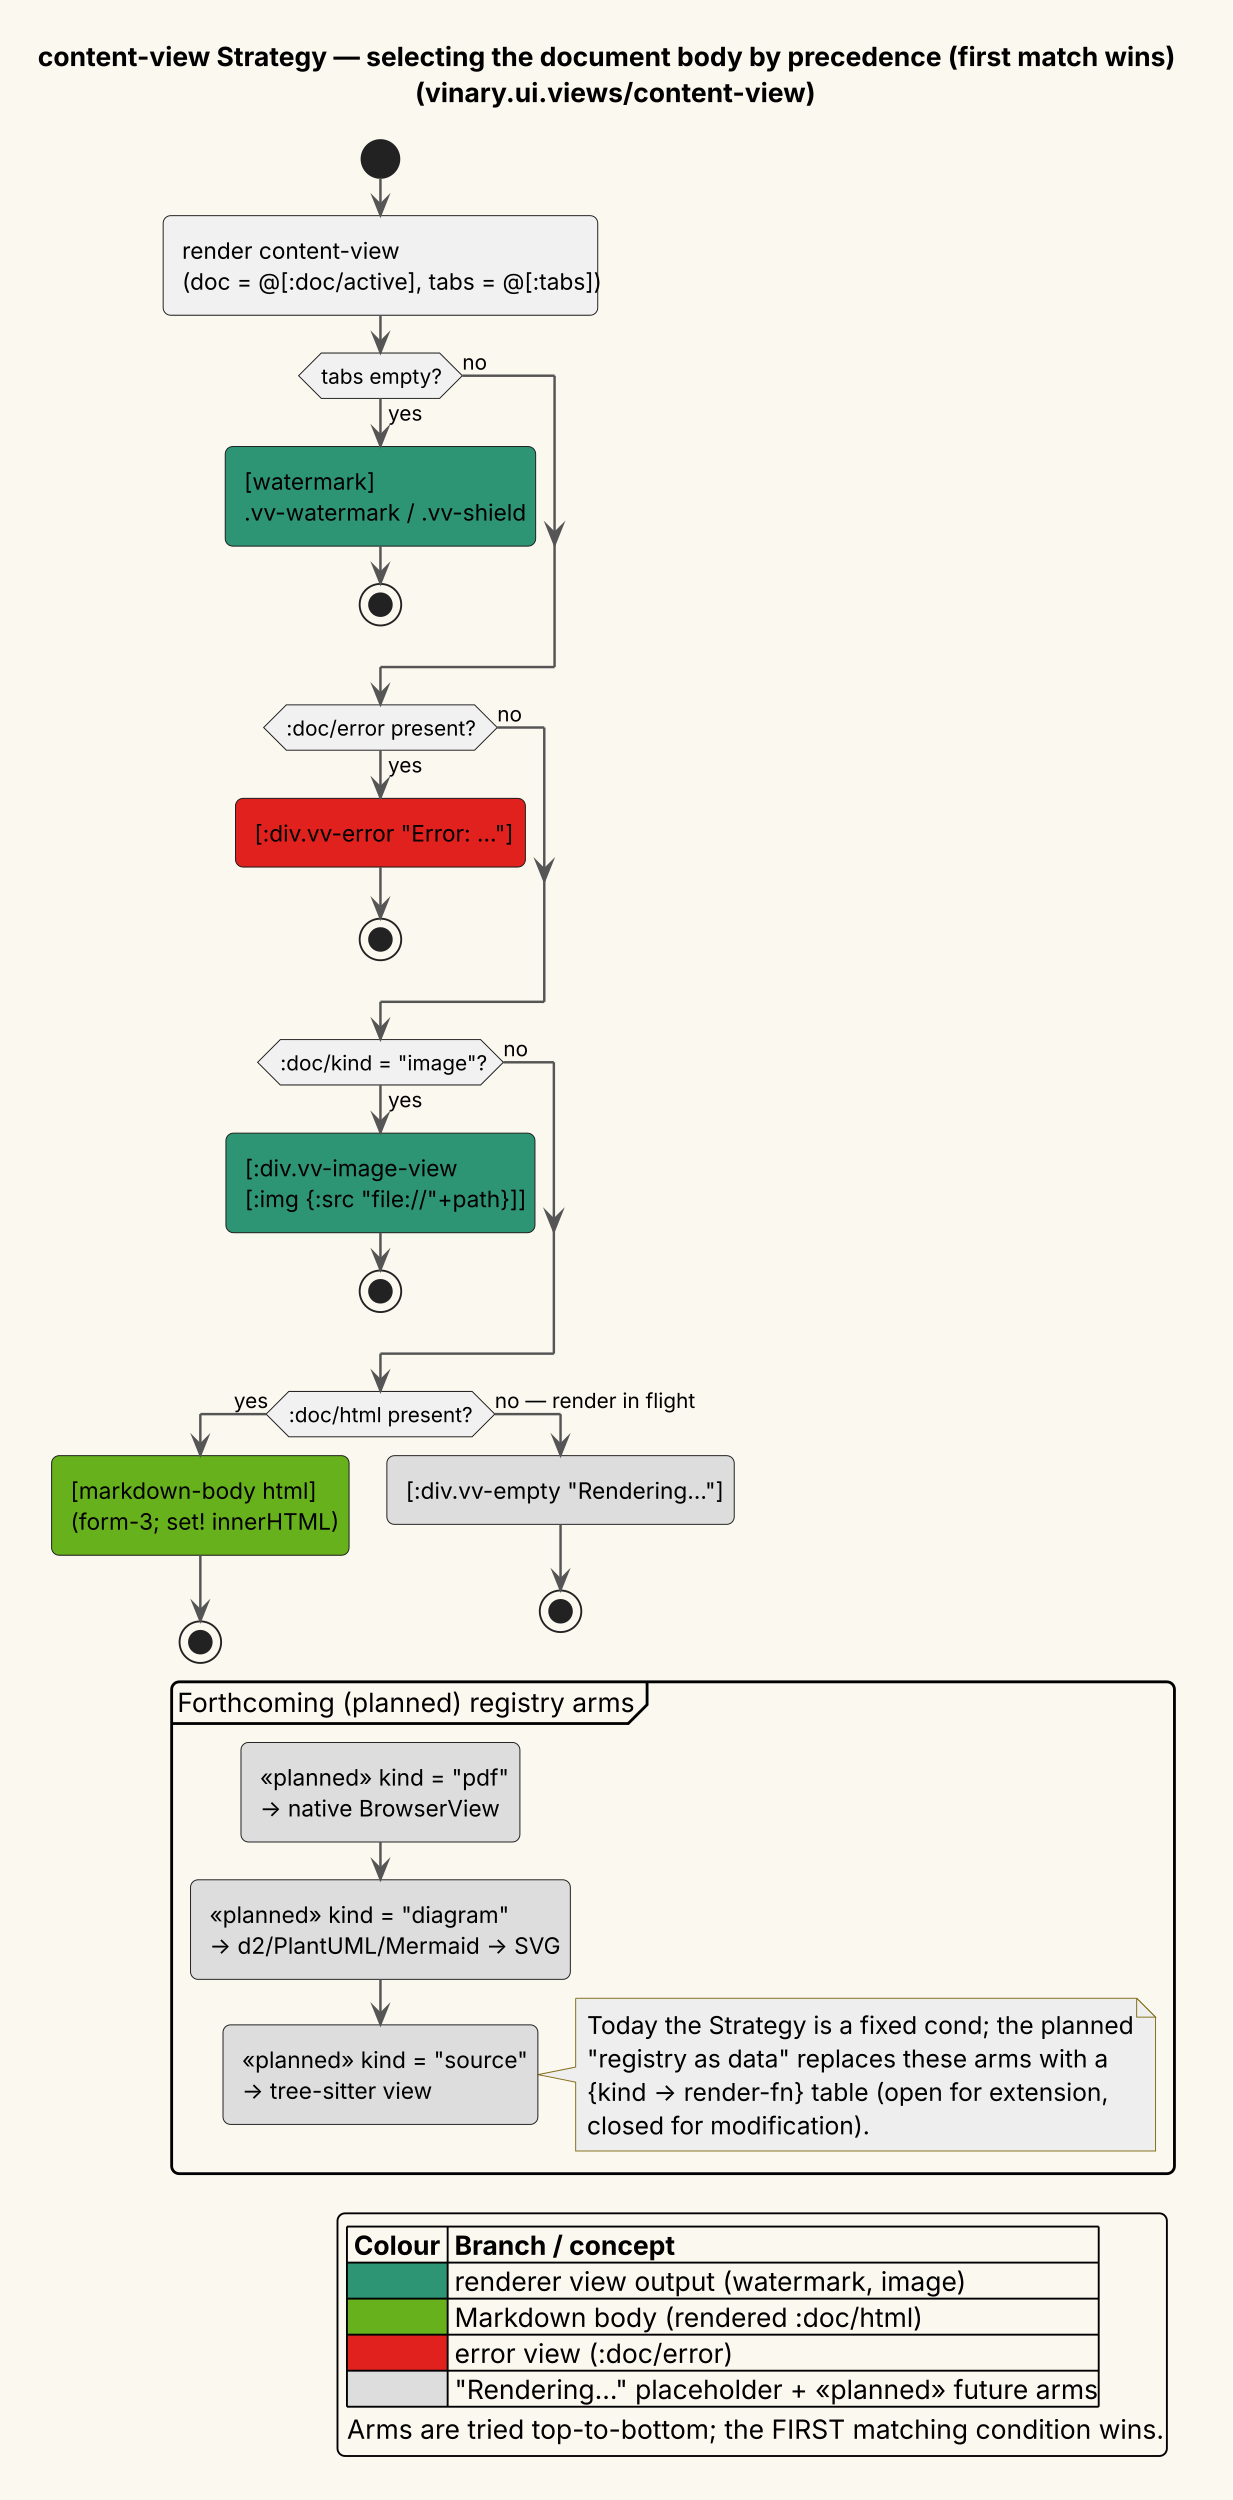
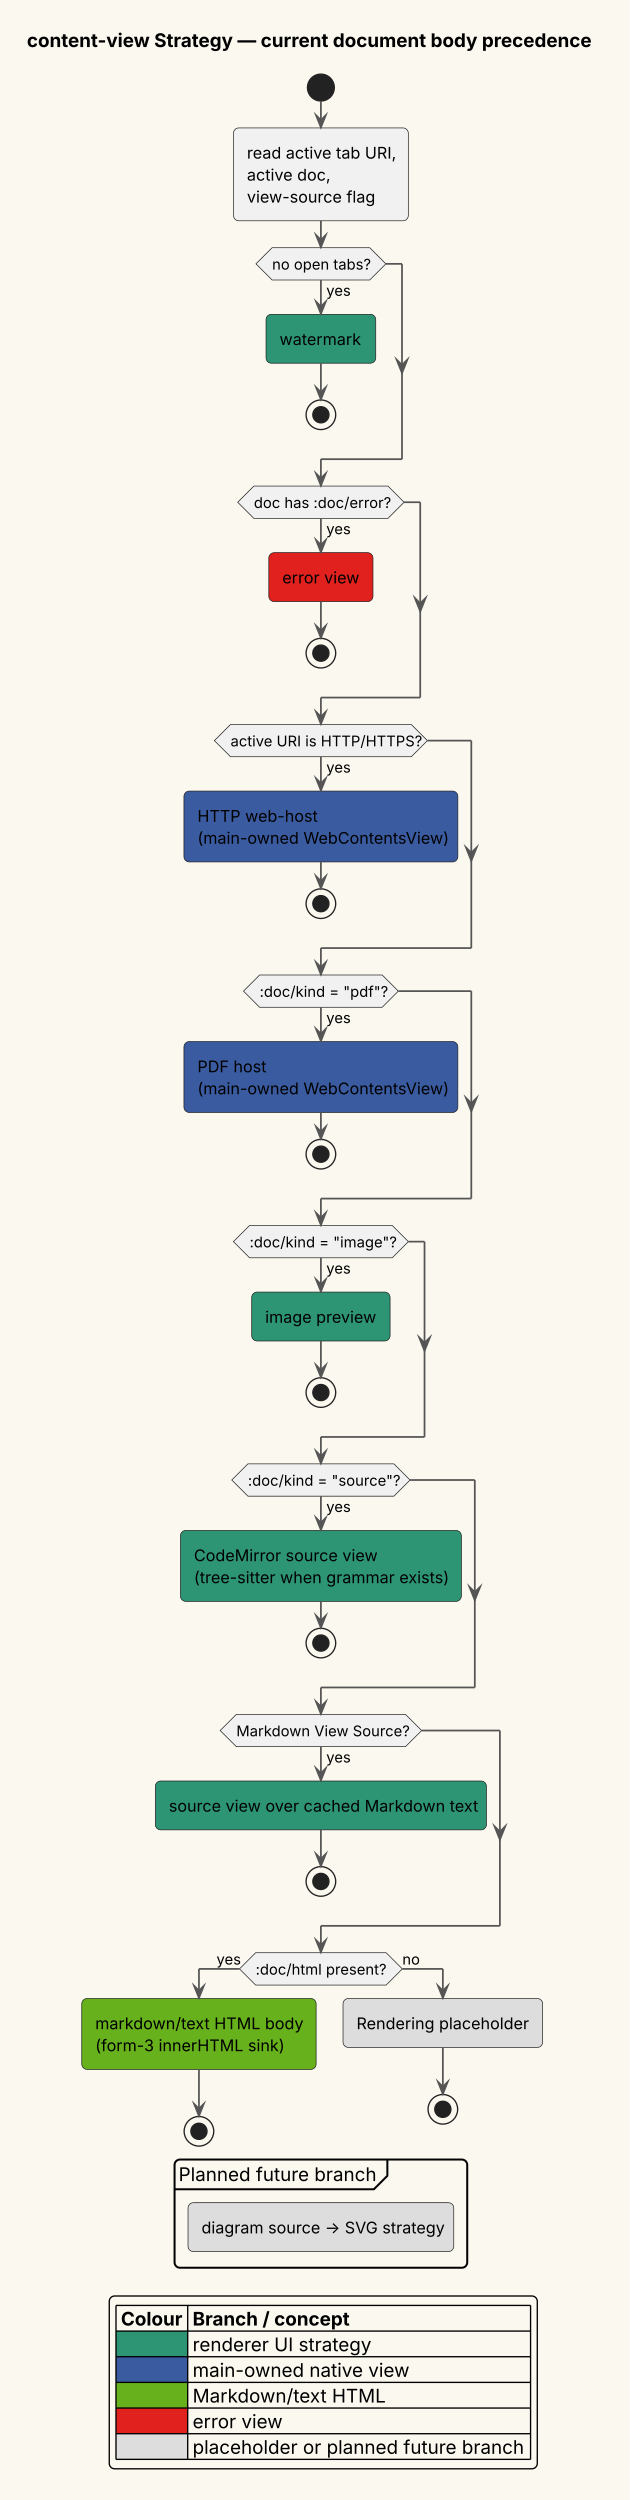
- <svg xmlns="http://www.w3.org/2000/svg" contentStyleType="text/css" data-diagram-type="ACTIVITY" height="1323px" preserveAspectRatio="none" style="width:652px;height:1323px;background:#FBF8EF;" version="1.1" viewBox="0 0 652 1323" width="652px" zoomAndPan="magnify">
+ <svg xmlns="http://www.w3.org/2000/svg" contentStyleType="text/css" data-diagram-type="ACTIVITY" height="1858px" preserveAspectRatio="none" style="width:468px;height:1858px;background:#FBF8EF;" version="1.1" viewBox="0 0 468 1858" width="468px" zoomAndPan="magnify">
  <defs />
  <g>
-     <rect fill="#FBF8EF" height="1323" style="stroke:none;stroke-width:1;" width="652" x="0" y="0" />
-     <g class="title" data-source-line="8">
-       <text fill="#000000" font-family="'Inter, Helvetica, sans-serif'" font-size="14" font-weight="700" lengthAdjust="spacing" textLength="610.832" x="20" y="34.966">content-view Strategy — selecting the document body by precedence (first match wins)</text>
-       <text fill="#000000" font-family="'Inter, Helvetica, sans-serif'" font-size="14" font-weight="700" lengthAdjust="spacing" textLength="211.609" x="219.611" y="54.034">(vinary.ui.views/content-view)</text>
+     <rect fill="#FBF8EF" height="1858" style="stroke:none;stroke-width:1;" width="468" x="0" y="0" />
+     <g class="title" data-source-line="4">
+       <text fill="#000000" font-family="'Inter, Helvetica, sans-serif'" font-size="14" font-weight="700" lengthAdjust="spacing" textLength="426.088" x="20" y="34.966">content-view Strategy — current document body precedence</text>
    </g>
-     <ellipse cx="201.331" cy="84.136" fill="#222222" rx="10" ry="10" style="stroke:#222222;stroke-width:1;" />
-     <rect fill="#F1F1F1" height="52.688" rx="4" ry="4" style="stroke:#181818;stroke-width:0.5;" width="229.977" x="86.343" y="114.136" />
-     <text fill="#000000" font-family="'Inter, Helvetica, sans-serif'" font-size="12" lengthAdjust="spacing" textLength="113.905" x="96.343" y="136.964">render content-view</text>
-     <text fill="#000000" font-family="'Inter, Helvetica, sans-serif'" font-size="12" lengthAdjust="spacing" textLength="209.977" x="96.343" y="153.308">(doc = @[:doc/active], tabs = @[:tabs])</text>
-     <rect fill="#2D9574" height="52.688" rx="4" ry="4" style="stroke:#181818;stroke-width:0.5;" width="164.289" x="119.187" y="236.315" />
-     <text fill="#000000" font-family="'Inter, Helvetica, sans-serif'" font-size="12" lengthAdjust="spacing" textLength="69.433" x="129.187" y="259.143">[watermark]</text>
-     <text fill="#000000" font-family="'Inter, Helvetica, sans-serif'" font-size="12" lengthAdjust="spacing" textLength="144.289" x="129.187" y="275.487">.vv-watermark / .vv-shield</text>
-     <ellipse cx="201.331" cy="320.003" fill="none" rx="11" ry="11" style="stroke:#222222;stroke-width:1;" />
-     <ellipse cx="201.331" cy="320.003" fill="#222222" rx="6" ry="6" style="stroke:#222222;stroke-width:1;" />
-     <polygon fill="#F1F1F1" points="170.009,186.824,232.654,186.824,244.654,198.824,232.654,210.824,170.009,210.824,158.009,198.824,170.009,186.824" style="stroke:#181818;stroke-width:0.5;stroke-linejoin:miter;stroke-miterlimit:10;" />
-     <text fill="#000000" font-family="'Inter, Helvetica, sans-serif'" font-size="11" lengthAdjust="spacing" textLength="17.083" x="205.331" y="222.583">yes</text>
-     <text fill="#000000" font-family="'Inter, Helvetica, sans-serif'" font-size="11" lengthAdjust="spacing" textLength="62.645" x="170.009" y="203.092">tabs empty?</text>
-     <text fill="#000000" font-family="'Inter, Helvetica, sans-serif'" font-size="11" lengthAdjust="spacing" textLength="13.453" x="244.654" y="195.601">no</text>
-     <rect fill="#E0211D" height="36.344" rx="4" ry="4" style="stroke:#181818;stroke-width:0.5;" width="153.393" x="124.635" y="422.494" />
-     <text fill="#000000" font-family="'Inter, Helvetica, sans-serif'" font-size="12" lengthAdjust="spacing" textLength="133.393" x="134.635" y="445.322">[:div.vv-error "Error: …"]</text>
-     <ellipse cx="201.331" cy="497.166" fill="none" rx="11" ry="11" style="stroke:#222222;stroke-width:1;" />
-     <ellipse cx="201.331" cy="497.166" fill="#222222" rx="6" ry="6" style="stroke:#222222;stroke-width:1;" />
-     <polygon fill="#F1F1F1" points="151.524,373.003,251.139,373.003,263.139,385.003,251.139,397.003,151.524,397.003,139.524,385.003,151.524,373.003" style="stroke:#181818;stroke-width:0.5;stroke-linejoin:miter;stroke-miterlimit:10;" />
-     <text fill="#000000" font-family="'Inter, Helvetica, sans-serif'" font-size="11" lengthAdjust="spacing" textLength="17.083" x="205.331" y="408.762">yes</text>
-     <text fill="#000000" font-family="'Inter, Helvetica, sans-serif'" font-size="11" lengthAdjust="spacing" textLength="99.615" x="151.524" y="389.271">:doc/error present?</text>
-     <text fill="#000000" font-family="'Inter, Helvetica, sans-serif'" font-size="11" lengthAdjust="spacing" textLength="13.453" x="263.139" y="381.78">no</text>
-     <rect fill="#2D9574" height="52.688" rx="4" ry="4" style="stroke:#181818;stroke-width:0.5;" width="163.545" x="119.559" y="599.657" />
-     <text fill="#000000" font-family="'Inter, Helvetica, sans-serif'" font-size="12" lengthAdjust="spacing" textLength="107.461" x="129.559" y="622.485">[:div.vv-image-view</text>
-     <text fill="#000000" font-family="'Inter, Helvetica, sans-serif'" font-size="12" lengthAdjust="spacing" textLength="143.545" x="129.559" y="638.829">[:img {:src "file://"+path}]]</text>
-     <ellipse cx="201.331" cy="683.345" fill="none" rx="11" ry="11" style="stroke:#222222;stroke-width:1;" />
-     <ellipse cx="201.331" cy="683.345" fill="#222222" rx="6" ry="6" style="stroke:#222222;stroke-width:1;" />
-     <polygon fill="#F1F1F1" points="148.312,550.166,254.351,550.166,266.351,562.166,254.351,574.166,148.312,574.166,136.312,562.166,148.312,550.166" style="stroke:#181818;stroke-width:0.5;stroke-linejoin:miter;stroke-miterlimit:10;" />
-     <text fill="#000000" font-family="'Inter, Helvetica, sans-serif'" font-size="11" lengthAdjust="spacing" textLength="17.083" x="205.331" y="585.925">yes</text>
-     <text fill="#000000" font-family="'Inter, Helvetica, sans-serif'" font-size="11" lengthAdjust="spacing" textLength="106.039" x="148.312" y="566.434">:doc/kind = "image"?</text>
-     <text fill="#000000" font-family="'Inter, Helvetica, sans-serif'" font-size="11" lengthAdjust="spacing" textLength="13.453" x="266.351" y="558.943">no</text>
-     <polygon fill="#F1F1F1" points="152.822,736.345,249.841,736.345,261.841,748.345,249.841,760.345,152.822,760.345,140.822,748.345,152.822,736.345" style="stroke:#181818;stroke-width:0.5;stroke-linejoin:miter;stroke-miterlimit:10;" />
-     <text fill="#000000" font-family="'Inter, Helvetica, sans-serif'" font-size="11" lengthAdjust="spacing" textLength="97.019" x="152.822" y="752.613">:doc/html present?</text>
-     <text fill="#000000" font-family="'Inter, Helvetica, sans-serif'" font-size="11" lengthAdjust="spacing" textLength="17.083" x="123.739" y="745.122">yes</text>
-     <text fill="#000000" font-family="'Inter, Helvetica, sans-serif'" font-size="11" lengthAdjust="spacing" textLength="107.579" x="261.841" y="745.122">no — render in flight</text>
-     <rect fill="#67B11D" height="52.688" rx="4" ry="4" style="stroke:#181818;stroke-width:0.5;" width="157.413" x="27.315" y="770.345" />
-     <text fill="#000000" font-family="'Inter, Helvetica, sans-serif'" font-size="12" lengthAdjust="spacing" textLength="129.889" x="37.315" y="793.173">[markdown-body html]</text>
-     <text fill="#000000" font-family="'Inter, Helvetica, sans-serif'" font-size="12" lengthAdjust="spacing" textLength="137.413" x="37.315" y="809.518">(form-3; set! innerHTML)</text>
-     <ellipse cx="106.022" cy="869.034" fill="none" rx="11" ry="11" style="stroke:#222222;stroke-width:1;" />
-     <ellipse cx="106.022" cy="869.034" fill="#222222" rx="6" ry="6" style="stroke:#222222;stroke-width:1;" />
-     <rect fill="#DDDDDD" height="36.344" rx="4" ry="4" style="stroke:#181818;stroke-width:0.5;" width="183.825" x="204.728" y="770.345" />
-     <text fill="#000000" font-family="'Inter, Helvetica, sans-serif'" font-size="12" lengthAdjust="spacing" textLength="163.825" x="214.728" y="793.173">[:div.vv-empty "Rendering…"]</text>
-     <ellipse cx="296.641" cy="852.689" fill="none" rx="11" ry="11" style="stroke:#222222;stroke-width:1;" />
-     <ellipse cx="296.641" cy="852.689" fill="#222222" rx="6" ry="6" style="stroke:#222222;stroke-width:1;" />
-     <rect fill="none" height="260.268" rx="4" ry="4" style="stroke:#000000;stroke-width:1.5;" width="530.676" x="90.84" y="890.034" />
-     <path d="M342.437,890.034 L342.437,902.102 L332.437,912.102 L90.84,912.102" fill="none" style="stroke:#000000;stroke-width:1.5;" />
-     <text fill="#000000" font-family="'Inter, Helvetica, sans-serif'" font-size="14" lengthAdjust="spacing" textLength="241.597" x="93.84" y="906">Forthcoming (planned) registry arms</text>
-     <rect fill="#DDDDDD" height="52.688" rx="4" ry="4" style="stroke:#181818;stroke-width:0.5;" width="147.609" x="127.527" y="922.102" />
-     <text fill="#000000" font-family="'Inter, Helvetica, sans-serif'" font-size="12" lengthAdjust="spacing" textLength="127.609" x="137.527" y="944.93">«planned» kind = "pdf"</text>
-     <text fill="#000000" font-family="'Inter, Helvetica, sans-serif'" font-size="12" lengthAdjust="spacing" textLength="124.151" x="137.527" y="961.274">→ native BrowserView</text>
-     <rect fill="#DDDDDD" height="52.688" rx="4" ry="4" style="stroke:#181818;stroke-width:0.5;" width="200.982" x="100.84" y="994.79" />
-     <text fill="#000000" font-family="'Inter, Helvetica, sans-serif'" font-size="12" lengthAdjust="spacing" textLength="156.217" x="110.84" y="1017.618">«planned» kind = "diagram"</text>
-     <text fill="#000000" font-family="'Inter, Helvetica, sans-serif'" font-size="12" lengthAdjust="spacing" textLength="180.982" x="110.84" y="1033.962">→ d2/PlantUML/Mermaid → SVG</text>
-     <path d="M304.646,1057.478 L304.646,1093.89 L284.646,1097.89 L304.646,1101.89 L304.646,1138.302 A0,0 0 0 0 304.646,1138.302 L611.516,1138.302 A0,0 0 0 0 611.516,1138.302 L611.516,1067.478 L601.516,1057.478 L304.646,1057.478 A0,0 0 0 0 304.646,1057.478" fill="#EEEEEE" style="stroke:#7F6B14;stroke-width:0.5;" />
-     <path d="M601.516,1057.478 L601.516,1067.478 L611.516,1067.478 L601.516,1057.478" fill="#EEEEEE" style="stroke:#7F6B14;stroke-width:0.5;" />
-     <text fill="#000000" font-family="'Inter, Helvetica, sans-serif'" font-size="13" lengthAdjust="spacing" textLength="285.87" x="310.646" y="1076.375">Today the Strategy is a fixed cond; the planned</text>
-     <text fill="#000000" font-family="'Inter, Helvetica, sans-serif'" font-size="13" lengthAdjust="spacing" textLength="271.427" x="310.646" y="1094.081">"registry as data" replaces these arms with a</text>
-     <text fill="#000000" font-family="'Inter, Helvetica, sans-serif'" font-size="13" lengthAdjust="spacing" textLength="272.232" x="310.646" y="1111.787">{kind → render-fn} table (open for extension,</text>
-     <text fill="#000000" font-family="'Inter, Helvetica, sans-serif'" font-size="13" lengthAdjust="spacing" textLength="147.537" x="310.646" y="1129.493">closed for modification).</text>
-     <rect fill="#DDDDDD" height="52.688" rx="4" ry="4" style="stroke:#181818;stroke-width:0.5;" width="166.629" x="118.017" y="1071.546" />
-     <text fill="#000000" font-family="'Inter, Helvetica, sans-serif'" font-size="12" lengthAdjust="spacing" textLength="146.629" x="128.017" y="1094.374">«planned» kind = "source"</text>
-     <text fill="#000000" font-family="'Inter, Helvetica, sans-serif'" font-size="12" lengthAdjust="spacing" textLength="97.607" x="128.017" y="1110.718">→ tree-sitter view</text>
-     <line style="stroke:#555555;stroke-width:1.3;" x1="201.331" x2="201.331" y1="94.136" y2="114.136" />
-     <polygon fill="#555555" points="197.331,104.136,201.331,114.136,205.331,104.136,201.331,108.136" style="stroke:#555555;stroke-width:1;stroke-linejoin:miter;stroke-miterlimit:10;" />
-     <line style="stroke:#555555;stroke-width:1.3;" x1="201.331" x2="201.331" y1="289.003" y2="309.003" />
-     <polygon fill="#555555" points="197.331,299.003,201.331,309.003,205.331,299.003,201.331,303.003" style="stroke:#555555;stroke-width:1;stroke-linejoin:miter;stroke-miterlimit:10;" />
-     <line style="stroke:#555555;stroke-width:1.3;" x1="201.331" x2="201.331" y1="210.824" y2="236.315" />
-     <polygon fill="#555555" points="197.331,226.315,201.331,236.315,205.331,226.315,201.331,230.315" style="stroke:#555555;stroke-width:1;stroke-linejoin:miter;stroke-miterlimit:10;" />
-     <line style="stroke:#555555;stroke-width:1.3;" x1="244.654" x2="293.476" y1="198.824" y2="198.824" />
-     <polygon fill="#555555" points="289.476,278.159,293.476,288.159,297.476,278.159,293.476,282.159" style="stroke:#555555;stroke-width:1.3;stroke-linejoin:miter;stroke-miterlimit:10;" />
-     <line style="stroke:#555555;stroke-width:1.3;" x1="293.476" x2="293.476" y1="198.824" y2="353.003" />
-     <line style="stroke:#555555;stroke-width:1.3;" x1="293.476" x2="201.331" y1="353.003" y2="353.003" />
-     <line style="stroke:#555555;stroke-width:1.3;" x1="201.331" x2="201.331" y1="353.003" y2="373.003" />
-     <polygon fill="#555555" points="197.331,363.003,201.331,373.003,205.331,363.003,201.331,367.003" style="stroke:#555555;stroke-width:1;stroke-linejoin:miter;stroke-miterlimit:10;" />
-     <line style="stroke:#555555;stroke-width:1.3;" x1="201.331" x2="201.331" y1="166.824" y2="186.824" />
-     <polygon fill="#555555" points="197.331,176.824,201.331,186.824,205.331,176.824,201.331,180.824" style="stroke:#555555;stroke-width:1;stroke-linejoin:miter;stroke-miterlimit:10;" />
-     <line style="stroke:#555555;stroke-width:1.3;" x1="201.331" x2="201.331" y1="458.838" y2="486.166" />
-     <polygon fill="#555555" points="197.331,476.166,201.331,486.166,205.331,476.166,201.331,480.166" style="stroke:#555555;stroke-width:1;stroke-linejoin:miter;stroke-miterlimit:10;" />
-     <line style="stroke:#555555;stroke-width:1.3;" x1="201.331" x2="201.331" y1="397.003" y2="422.494" />
-     <polygon fill="#555555" points="197.331,412.494,201.331,422.494,205.331,412.494,201.331,416.494" style="stroke:#555555;stroke-width:1;stroke-linejoin:miter;stroke-miterlimit:10;" />
-     <line style="stroke:#555555;stroke-width:1.3;" x1="263.139" x2="288.028" y1="385.003" y2="385.003" />
-     <polygon fill="#555555" points="284.028,456.166,288.028,466.166,292.028,456.166,288.028,460.166" style="stroke:#555555;stroke-width:1.3;stroke-linejoin:miter;stroke-miterlimit:10;" />
-     <line style="stroke:#555555;stroke-width:1.3;" x1="288.028" x2="288.028" y1="385.003" y2="530.166" />
-     <line style="stroke:#555555;stroke-width:1.3;" x1="288.028" x2="201.331" y1="530.166" y2="530.166" />
-     <line style="stroke:#555555;stroke-width:1.3;" x1="201.331" x2="201.331" y1="530.166" y2="550.166" />
-     <polygon fill="#555555" points="197.331,540.166,201.331,550.166,205.331,540.166,201.331,544.166" style="stroke:#555555;stroke-width:1;stroke-linejoin:miter;stroke-miterlimit:10;" />
-     <line style="stroke:#555555;stroke-width:1.3;" x1="201.331" x2="201.331" y1="652.345" y2="672.345" />
-     <polygon fill="#555555" points="197.331,662.345,201.331,672.345,205.331,662.345,201.331,666.345" style="stroke:#555555;stroke-width:1;stroke-linejoin:miter;stroke-miterlimit:10;" />
-     <line style="stroke:#555555;stroke-width:1.3;" x1="201.331" x2="201.331" y1="574.166" y2="599.657" />
-     <polygon fill="#555555" points="197.331,589.657,201.331,599.657,205.331,589.657,201.331,593.657" style="stroke:#555555;stroke-width:1;stroke-linejoin:miter;stroke-miterlimit:10;" />
-     <line style="stroke:#555555;stroke-width:1.3;" x1="266.351" x2="293.104" y1="562.166" y2="562.166" />
-     <polygon fill="#555555" points="289.104,641.501,293.104,651.501,297.104,641.501,293.104,645.501" style="stroke:#555555;stroke-width:1.3;stroke-linejoin:miter;stroke-miterlimit:10;" />
-     <line style="stroke:#555555;stroke-width:1.3;" x1="293.104" x2="293.104" y1="562.166" y2="716.345" />
-     <line style="stroke:#555555;stroke-width:1.3;" x1="293.104" x2="201.331" y1="716.345" y2="716.345" />
-     <line style="stroke:#555555;stroke-width:1.3;" x1="201.331" x2="201.331" y1="716.345" y2="736.345" />
-     <polygon fill="#555555" points="197.331,726.345,201.331,736.345,205.331,726.345,201.331,730.345" style="stroke:#555555;stroke-width:1;stroke-linejoin:miter;stroke-miterlimit:10;" />
-     <line style="stroke:#555555;stroke-width:1.3;" x1="106.022" x2="106.022" y1="823.034" y2="858.034" />
-     <polygon fill="#555555" points="102.022,848.034,106.022,858.034,110.022,848.034,106.022,852.034" style="stroke:#555555;stroke-width:1;stroke-linejoin:miter;stroke-miterlimit:10;" />
-     <line style="stroke:#555555;stroke-width:1.3;" x1="296.641" x2="296.641" y1="806.689" y2="841.689" />
-     <polygon fill="#555555" points="292.641,831.689,296.641,841.689,300.641,831.689,296.641,835.689" style="stroke:#555555;stroke-width:1;stroke-linejoin:miter;stroke-miterlimit:10;" />
-     <line style="stroke:#555555;stroke-width:1.3;" x1="140.822" x2="106.022" y1="748.345" y2="748.345" />
-     <line style="stroke:#555555;stroke-width:1.3;" x1="106.022" x2="106.022" y1="748.345" y2="770.345" />
-     <polygon fill="#555555" points="102.022,760.345,106.022,770.345,110.022,760.345,106.022,764.345" style="stroke:#555555;stroke-width:1;stroke-linejoin:miter;stroke-miterlimit:10;" />
-     <line style="stroke:#555555;stroke-width:1.3;" x1="261.841" x2="296.641" y1="748.345" y2="748.345" />
-     <line style="stroke:#555555;stroke-width:1.3;" x1="296.641" x2="296.641" y1="748.345" y2="770.345" />
-     <polygon fill="#555555" points="292.641,760.345,296.641,770.345,300.641,760.345,296.641,764.345" style="stroke:#555555;stroke-width:1;stroke-linejoin:miter;stroke-miterlimit:10;" />
-     <line style="stroke:#555555;stroke-width:1.3;" x1="201.331" x2="201.331" y1="974.79" y2="994.79" />
-     <polygon fill="#555555" points="197.331,984.79,201.331,994.79,205.331,984.79,201.331,988.79" style="stroke:#555555;stroke-width:1;stroke-linejoin:miter;stroke-miterlimit:10;" />
-     <line style="stroke:#555555;stroke-width:1.3;" x1="201.331" x2="201.331" y1="1047.478" y2="1071.546" />
-     <polygon fill="#555555" points="197.331,1061.546,201.331,1071.546,205.331,1061.546,201.331,1065.546" style="stroke:#555555;stroke-width:1;stroke-linejoin:miter;stroke-miterlimit:10;" />
-     <g class="legend" data-source-line="53">
-       <rect fill="none" height="128.407" rx="4" ry="4" style="stroke:#000000;stroke-width:1;" width="438.916" x="178.6" y="1171.302" />
-       <text fill="#000000" font-family="'Inter, Helvetica, sans-serif'" font-size="14" font-weight="700" lengthAdjust="spacing" textLength="46.018" x="187.24" y="1193.268">Colour</text>
-       <text fill="#000000" font-family="'Inter, Helvetica, sans-serif'" font-size="14" font-weight="700" lengthAdjust="spacing" textLength="118.047" x="240.538" y="1193.268">Branch / concept</text>
-       <rect fill="#2D9574" height="19.068" style="stroke:none;stroke-width:1;" width="53.298" x="183.6" y="1197.37" />
-       <text fill="#000000" font-family="'Inter, Helvetica, sans-serif'" font-size="14" lengthAdjust="spacing" textLength="3.64" x="183.6" y="1212.336"> </text>
-       <text fill="#000000" font-family="'Inter, Helvetica, sans-serif'" font-size="14" lengthAdjust="spacing" textLength="271.977" x="240.538" y="1212.336">renderer view output (watermark, image)</text>
-       <rect fill="#67B11D" height="19.068" style="stroke:none;stroke-width:1;" width="53.298" x="183.6" y="1216.438" />
-       <text fill="#000000" font-family="'Inter, Helvetica, sans-serif'" font-size="14" lengthAdjust="spacing" textLength="3.64" x="183.6" y="1231.404"> </text>
-       <text fill="#000000" font-family="'Inter, Helvetica, sans-serif'" font-size="14" lengthAdjust="spacing" textLength="246.987" x="240.538" y="1231.404">Markdown body (rendered :doc/html)</text>
-       <rect fill="#E0211D" height="19.068" style="stroke:none;stroke-width:1;" width="53.298" x="183.6" y="1235.506" />
-       <text fill="#000000" font-family="'Inter, Helvetica, sans-serif'" font-size="14" lengthAdjust="spacing" textLength="3.64" x="183.6" y="1250.472"> </text>
-       <text fill="#000000" font-family="'Inter, Helvetica, sans-serif'" font-size="14" lengthAdjust="spacing" textLength="145.487" x="240.538" y="1250.472">error view (:doc/error)</text>
-       <rect fill="#DDDDDD" height="19.068" style="stroke:none;stroke-width:1;" width="53.298" x="183.6" y="1254.574" />
-       <text fill="#000000" font-family="'Inter, Helvetica, sans-serif'" font-size="14" lengthAdjust="spacing" textLength="3.64" x="183.6" y="1269.54"> </text>
-       <text fill="#000000" font-family="'Inter, Helvetica, sans-serif'" font-size="14" lengthAdjust="spacing" textLength="337.259" x="240.538" y="1269.54">"Rendering…" placeholder + «planned» future arms</text>
-       <line style="stroke:#000000;stroke-width:1;" x1="183.6" x2="581.436" y1="1178.302" y2="1178.302" />
-       <line style="stroke:#000000;stroke-width:1;" x1="183.6" x2="581.436" y1="1197.37" y2="1197.37" />
-       <line style="stroke:#000000;stroke-width:1;" x1="183.6" x2="581.436" y1="1216.438" y2="1216.438" />
-       <line style="stroke:#000000;stroke-width:1;" x1="183.6" x2="581.436" y1="1235.506" y2="1235.506" />
-       <line style="stroke:#000000;stroke-width:1;" x1="183.6" x2="581.436" y1="1254.574" y2="1254.574" />
-       <line style="stroke:#000000;stroke-width:1;" x1="183.6" x2="581.436" y1="1273.642" y2="1273.642" />
-       <line style="stroke:#000000;stroke-width:1;" x1="183.6" x2="183.6" y1="1178.302" y2="1273.642" />
-       <line style="stroke:#000000;stroke-width:1;" x1="236.898" x2="236.898" y1="1178.302" y2="1273.642" />
-       <line style="stroke:#000000;stroke-width:1;" x1="581.436" x2="581.436" y1="1178.302" y2="1273.642" />
-       <text fill="#000000" font-family="'Inter, Helvetica, sans-serif'" font-size="14" lengthAdjust="spacing" textLength="428.916" x="183.6" y="1290.608">Arms are tried top-to-bottom; the FIRST matching condition wins.</text>
+     <ellipse cx="238.491" cy="65.068" fill="#222222" rx="10" ry="10" style="stroke:#222222;stroke-width:1;" />
+     <rect fill="#F1F1F1" height="69.032" rx="4" ry="4" style="stroke:#181818;stroke-width:0.5;" width="129.945" x="173.519" y="95.068" />
+     <text fill="#000000" font-family="'Inter, Helvetica, sans-serif'" font-size="12" lengthAdjust="spacing" textLength="109.945" x="183.519" y="117.896">read active tab URI,</text>
+     <text fill="#000000" font-family="'Inter, Helvetica, sans-serif'" font-size="12" lengthAdjust="spacing" textLength="59.52" x="183.519" y="134.24">active doc,</text>
+     <text fill="#000000" font-family="'Inter, Helvetica, sans-serif'" font-size="12" lengthAdjust="spacing" textLength="91.621" x="183.519" y="150.584">view-source flag</text>
+     <rect fill="#2D9574" height="36.344" rx="4" ry="4" style="stroke:#181818;stroke-width:0.5;" width="81.536" x="197.723" y="233.591" />
+     <text fill="#000000" font-family="'Inter, Helvetica, sans-serif'" font-size="12" lengthAdjust="spacing" textLength="61.536" x="207.723" y="256.419">watermark</text>
+     <ellipse cx="238.491" cy="308.263" fill="none" rx="11" ry="11" style="stroke:#222222;stroke-width:1;" />
+     <ellipse cx="238.491" cy="308.263" fill="#222222" rx="6" ry="6" style="stroke:#222222;stroke-width:1;" />
+     <polygon fill="#F1F1F1" points="202.219,184.1,274.764,184.1,286.764,196.1,274.764,208.1,202.219,208.1,190.219,196.1,202.219,184.1" style="stroke:#181818;stroke-width:0.5;stroke-linejoin:miter;stroke-miterlimit:10;" />
+     <text fill="#000000" font-family="'Inter, Helvetica, sans-serif'" font-size="11" lengthAdjust="spacing" textLength="17.083" x="242.491" y="219.859">yes</text>
+     <text fill="#000000" font-family="'Inter, Helvetica, sans-serif'" font-size="11" lengthAdjust="spacing" textLength="72.544" x="202.219" y="200.368">no open tabs?</text>
+     <rect fill="#E0211D" height="36.344" rx="4" ry="4" style="stroke:#181818;stroke-width:0.5;" width="77.408" x="199.787" y="410.754" />
+     <text fill="#000000" font-family="'Inter, Helvetica, sans-serif'" font-size="12" lengthAdjust="spacing" textLength="57.408" x="209.787" y="433.582">error view</text>
+     <ellipse cx="238.491" cy="485.426" fill="none" rx="11" ry="11" style="stroke:#222222;stroke-width:1;" />
+     <ellipse cx="238.491" cy="485.426" fill="#222222" rx="6" ry="6" style="stroke:#222222;stroke-width:1;" />
+     <polygon fill="#F1F1F1" points="188.662,361.263,288.321,361.263,300.321,373.263,288.321,385.263,188.662,385.263,176.662,373.263,188.662,361.263" style="stroke:#181818;stroke-width:0.5;stroke-linejoin:miter;stroke-miterlimit:10;" />
+     <text fill="#000000" font-family="'Inter, Helvetica, sans-serif'" font-size="11" lengthAdjust="spacing" textLength="17.083" x="242.491" y="397.022">yes</text>
+     <text fill="#000000" font-family="'Inter, Helvetica, sans-serif'" font-size="11" lengthAdjust="spacing" textLength="99.659" x="188.662" y="377.531">doc has :doc/error?</text>
+     <rect fill="#3A5BA0" height="52.688" rx="4" ry="4" style="stroke:#181818;stroke-width:0.5;" width="203.565" x="136.709" y="587.917" />
+     <text fill="#000000" font-family="'Inter, Helvetica, sans-serif'" font-size="12" lengthAdjust="spacing" textLength="84.817" x="146.709" y="610.745">HTTP web-host</text>
+     <text fill="#000000" font-family="'Inter, Helvetica, sans-serif'" font-size="12" lengthAdjust="spacing" textLength="183.565" x="146.709" y="627.089">(main-owned WebContentsView)</text>
+     <ellipse cx="238.491" cy="671.605" fill="none" rx="11" ry="11" style="stroke:#222222;stroke-width:1;" />
+     <ellipse cx="238.491" cy="671.605" fill="#222222" rx="6" ry="6" style="stroke:#222222;stroke-width:1;" />
+     <polygon fill="#F1F1F1" points="171.326,538.426,305.657,538.426,317.657,550.426,305.657,562.426,171.326,562.426,159.326,550.426,171.326,538.426" style="stroke:#181818;stroke-width:0.5;stroke-linejoin:miter;stroke-miterlimit:10;" />
+     <text fill="#000000" font-family="'Inter, Helvetica, sans-serif'" font-size="11" lengthAdjust="spacing" textLength="17.083" x="242.491" y="574.185">yes</text>
+     <text fill="#000000" font-family="'Inter, Helvetica, sans-serif'" font-size="11" lengthAdjust="spacing" textLength="134.331" x="171.326" y="554.694">active URI is HTTP/HTTPS?</text>
+     <rect fill="#3A5BA0" height="52.688" rx="4" ry="4" style="stroke:#181818;stroke-width:0.5;" width="203.565" x="136.709" y="774.096" />
+     <text fill="#000000" font-family="'Inter, Helvetica, sans-serif'" font-size="12" lengthAdjust="spacing" textLength="50.124" x="146.709" y="796.924">PDF host</text>
+     <text fill="#000000" font-family="'Inter, Helvetica, sans-serif'" font-size="12" lengthAdjust="spacing" textLength="183.565" x="146.709" y="813.269">(main-owned WebContentsView)</text>
+     <ellipse cx="238.491" cy="857.785" fill="none" rx="11" ry="11" style="stroke:#222222;stroke-width:1;" />
+     <ellipse cx="238.491" cy="857.785" fill="#222222" rx="6" ry="6" style="stroke:#222222;stroke-width:1;" />
+     <polygon fill="#F1F1F1" points="192.946,724.605,284.036,724.605,296.036,736.605,284.036,748.605,192.946,748.605,180.946,736.605,192.946,724.605" style="stroke:#181818;stroke-width:0.5;stroke-linejoin:miter;stroke-miterlimit:10;" />
+     <text fill="#000000" font-family="'Inter, Helvetica, sans-serif'" font-size="11" lengthAdjust="spacing" textLength="17.083" x="242.491" y="760.364">yes</text>
+     <text fill="#000000" font-family="'Inter, Helvetica, sans-serif'" font-size="11" lengthAdjust="spacing" textLength="91.09" x="192.946" y="740.873">:doc/kind = "pdf"?</text>
+     <rect fill="#2D9574" height="36.344" rx="4" ry="4" style="stroke:#181818;stroke-width:0.5;" width="102.813" x="187.085" y="960.276" />
+     <text fill="#000000" font-family="'Inter, Helvetica, sans-serif'" font-size="12" lengthAdjust="spacing" textLength="82.813" x="197.085" y="983.104">image preview</text>
+     <ellipse cx="238.491" cy="1034.948" fill="none" rx="11" ry="11" style="stroke:#222222;stroke-width:1;" />
+     <ellipse cx="238.491" cy="1034.948" fill="#222222" rx="6" ry="6" style="stroke:#222222;stroke-width:1;" />
+     <polygon fill="#F1F1F1" points="185.472,910.785,291.511,910.785,303.511,922.785,291.511,934.785,185.472,934.785,173.472,922.785,185.472,910.785" style="stroke:#181818;stroke-width:0.5;stroke-linejoin:miter;stroke-miterlimit:10;" />
+     <text fill="#000000" font-family="'Inter, Helvetica, sans-serif'" font-size="11" lengthAdjust="spacing" textLength="17.083" x="242.491" y="946.543">yes</text>
+     <text fill="#000000" font-family="'Inter, Helvetica, sans-serif'" font-size="11" lengthAdjust="spacing" textLength="106.039" x="185.472" y="927.053">:doc/kind = "image"?</text>
+     <rect fill="#2D9574" height="52.688" rx="4" ry="4" style="stroke:#181818;stroke-width:0.5;" width="208.749" x="134.117" y="1137.439" />
+     <text fill="#000000" font-family="'Inter, Helvetica, sans-serif'" font-size="12" lengthAdjust="spacing" textLength="134.641" x="144.117" y="1160.267">CodeMirror source view</text>
+     <text fill="#000000" font-family="'Inter, Helvetica, sans-serif'" font-size="12" lengthAdjust="spacing" textLength="188.749" x="144.117" y="1176.611">(tree-sitter when grammar exists)</text>
+     <ellipse cx="238.491" cy="1221.127" fill="none" rx="11" ry="11" style="stroke:#222222;stroke-width:1;" />
+     <ellipse cx="238.491" cy="1221.127" fill="#222222" rx="6" ry="6" style="stroke:#222222;stroke-width:1;" />
+     <polygon fill="#F1F1F1" points="184.229,1087.948,292.754,1087.948,304.754,1099.948,292.754,1111.948,184.229,1111.948,172.229,1099.948,184.229,1087.948" style="stroke:#181818;stroke-width:0.5;stroke-linejoin:miter;stroke-miterlimit:10;" />
+     <text fill="#000000" font-family="'Inter, Helvetica, sans-serif'" font-size="11" lengthAdjust="spacing" textLength="17.083" x="242.491" y="1123.707">yes</text>
+     <text fill="#000000" font-family="'Inter, Helvetica, sans-serif'" font-size="11" lengthAdjust="spacing" textLength="108.525" x="184.229" y="1104.216">:doc/kind = "source"?</text>
+     <rect fill="#2D9574" height="36.344" rx="4" ry="4" style="stroke:#181818;stroke-width:0.5;" width="246.046" x="115.468" y="1323.618" />
+     <text fill="#000000" font-family="'Inter, Helvetica, sans-serif'" font-size="12" lengthAdjust="spacing" textLength="226.046" x="125.468" y="1346.446">source view over cached Markdown text</text>
+     <ellipse cx="238.491" cy="1398.29" fill="none" rx="11" ry="11" style="stroke:#222222;stroke-width:1;" />
+     <ellipse cx="238.491" cy="1398.29" fill="#222222" rx="6" ry="6" style="stroke:#222222;stroke-width:1;" />
+     <polygon fill="#F1F1F1" points="175.627,1274.127,301.356,1274.127,313.356,1286.127,301.356,1298.127,175.627,1298.127,163.627,1286.127,175.627,1274.127" style="stroke:#181818;stroke-width:0.5;stroke-linejoin:miter;stroke-miterlimit:10;" />
+     <text fill="#000000" font-family="'Inter, Helvetica, sans-serif'" font-size="11" lengthAdjust="spacing" textLength="17.083" x="242.491" y="1309.886">yes</text>
+     <text fill="#000000" font-family="'Inter, Helvetica, sans-serif'" font-size="11" lengthAdjust="spacing" textLength="125.729" x="175.627" y="1290.395">Markdown View Source?</text>
+     <polygon fill="#F1F1F1" points="189.982,1451.29,287.001,1451.29,299.001,1463.29,287.001,1475.29,189.982,1475.29,177.982,1463.29,189.982,1451.29" style="stroke:#181818;stroke-width:0.5;stroke-linejoin:miter;stroke-miterlimit:10;" />
+     <text fill="#000000" font-family="'Inter, Helvetica, sans-serif'" font-size="11" lengthAdjust="spacing" textLength="97.019" x="189.982" y="1467.558">:doc/html present?</text>
+     <text fill="#000000" font-family="'Inter, Helvetica, sans-serif'" font-size="11" lengthAdjust="spacing" textLength="17.083" x="160.899" y="1460.067">yes</text>
+     <text fill="#000000" font-family="'Inter, Helvetica, sans-serif'" font-size="11" lengthAdjust="spacing" textLength="13.453" x="299.001" y="1460.067">no</text>
+     <rect fill="#67B11D" height="52.688" rx="4" ry="4" style="stroke:#181818;stroke-width:0.5;" width="174.165" x="60.773" y="1485.29" />
+     <text fill="#000000" font-family="'Inter, Helvetica, sans-serif'" font-size="12" lengthAdjust="spacing" textLength="154.165" x="70.773" y="1508.118">markdown/text HTML body</text>
+     <text fill="#000000" font-family="'Inter, Helvetica, sans-serif'" font-size="12" lengthAdjust="spacing" textLength="136.789" x="70.773" y="1524.462">(form-3 innerHTML sink)</text>
+     <ellipse cx="147.856" cy="1583.978" fill="none" rx="11" ry="11" style="stroke:#222222;stroke-width:1;" />
+     <ellipse cx="147.856" cy="1583.978" fill="#222222" rx="6" ry="6" style="stroke:#222222;stroke-width:1;" />
+     <rect fill="#DDDDDD" height="36.344" rx="4" ry="4" style="stroke:#181818;stroke-width:0.5;" width="148.377" x="254.938" y="1485.29" />
+     <text fill="#000000" font-family="'Inter, Helvetica, sans-serif'" font-size="12" lengthAdjust="spacing" textLength="128.377" x="264.938" y="1508.118">Rendering placeholder</text>
+     <ellipse cx="329.127" cy="1567.634" fill="none" rx="11" ry="11" style="stroke:#222222;stroke-width:1;" />
+     <ellipse cx="329.127" cy="1567.634" fill="#222222" rx="6" ry="6" style="stroke:#222222;stroke-width:1;" />
+     <rect fill="none" height="80.412" rx="4" ry="4" style="stroke:#000000;stroke-width:1.5;" width="217.505" x="129.739" y="1604.978" />
+     <path d="M287.886,1604.978 L287.886,1617.046 L277.886,1627.046 L129.739,1627.046" fill="none" style="stroke:#000000;stroke-width:1.5;" />
+     <text fill="#000000" font-family="'Inter, Helvetica, sans-serif'" font-size="14" lengthAdjust="spacing" textLength="148.147" x="132.739" y="1620.944">Planned future branch</text>
+     <rect fill="#DDDDDD" height="36.344" rx="4" ry="4" style="stroke:#181818;stroke-width:0.5;" width="197.505" x="139.739" y="1637.046" />
+     <text fill="#000000" font-family="'Inter, Helvetica, sans-serif'" font-size="12" lengthAdjust="spacing" textLength="177.505" x="149.739" y="1659.874">diagram source -&gt; SVG strategy</text>
+     <line style="stroke:#555555;stroke-width:1.3;" x1="238.491" x2="238.491" y1="75.068" y2="95.068" />
+     <polygon fill="#555555" points="234.491,85.068,238.491,95.068,242.491,85.068,238.491,89.068" style="stroke:#555555;stroke-width:1;stroke-linejoin:miter;stroke-miterlimit:10;" />
+     <line style="stroke:#555555;stroke-width:1.3;" x1="238.491" x2="238.491" y1="269.935" y2="297.263" />
+     <polygon fill="#555555" points="234.491,287.263,238.491,297.263,242.491,287.263,238.491,291.263" style="stroke:#555555;stroke-width:1;stroke-linejoin:miter;stroke-miterlimit:10;" />
+     <line style="stroke:#555555;stroke-width:1.3;" x1="238.491" x2="238.491" y1="208.1" y2="233.591" />
+     <polygon fill="#555555" points="234.491,223.591,238.491,233.591,242.491,223.591,238.491,227.591" style="stroke:#555555;stroke-width:1;stroke-linejoin:miter;stroke-miterlimit:10;" />
+     <line style="stroke:#555555;stroke-width:1.3;" x1="286.764" x2="298.764" y1="196.1" y2="196.1" />
+     <polygon fill="#555555" points="294.764,267.263,298.764,277.263,302.764,267.263,298.764,271.263" style="stroke:#555555;stroke-width:1.3;stroke-linejoin:miter;stroke-miterlimit:10;" />
+     <line style="stroke:#555555;stroke-width:1.3;" x1="298.764" x2="298.764" y1="196.1" y2="341.263" />
+     <line style="stroke:#555555;stroke-width:1.3;" x1="298.764" x2="238.491" y1="341.263" y2="341.263" />
+     <line style="stroke:#555555;stroke-width:1.3;" x1="238.491" x2="238.491" y1="341.263" y2="361.263" />
+     <polygon fill="#555555" points="234.491,351.263,238.491,361.263,242.491,351.263,238.491,355.263" style="stroke:#555555;stroke-width:1;stroke-linejoin:miter;stroke-miterlimit:10;" />
+     <line style="stroke:#555555;stroke-width:1.3;" x1="238.491" x2="238.491" y1="164.1" y2="184.1" />
+     <polygon fill="#555555" points="234.491,174.1,238.491,184.1,242.491,174.1,238.491,178.1" style="stroke:#555555;stroke-width:1;stroke-linejoin:miter;stroke-miterlimit:10;" />
+     <line style="stroke:#555555;stroke-width:1.3;" x1="238.491" x2="238.491" y1="447.098" y2="474.426" />
+     <polygon fill="#555555" points="234.491,464.426,238.491,474.426,242.491,464.426,238.491,468.426" style="stroke:#555555;stroke-width:1;stroke-linejoin:miter;stroke-miterlimit:10;" />
+     <line style="stroke:#555555;stroke-width:1.3;" x1="238.491" x2="238.491" y1="385.263" y2="410.754" />
+     <polygon fill="#555555" points="234.491,400.754,238.491,410.754,242.491,400.754,238.491,404.754" style="stroke:#555555;stroke-width:1;stroke-linejoin:miter;stroke-miterlimit:10;" />
+     <line style="stroke:#555555;stroke-width:1.3;" x1="300.321" x2="312.321" y1="373.263" y2="373.263" />
+     <polygon fill="#555555" points="308.321,444.426,312.321,454.426,316.321,444.426,312.321,448.426" style="stroke:#555555;stroke-width:1.3;stroke-linejoin:miter;stroke-miterlimit:10;" />
+     <line style="stroke:#555555;stroke-width:1.3;" x1="312.321" x2="312.321" y1="373.263" y2="518.426" />
+     <line style="stroke:#555555;stroke-width:1.3;" x1="312.321" x2="238.491" y1="518.426" y2="518.426" />
+     <line style="stroke:#555555;stroke-width:1.3;" x1="238.491" x2="238.491" y1="518.426" y2="538.426" />
+     <polygon fill="#555555" points="234.491,528.426,238.491,538.426,242.491,528.426,238.491,532.426" style="stroke:#555555;stroke-width:1;stroke-linejoin:miter;stroke-miterlimit:10;" />
+     <line style="stroke:#555555;stroke-width:1.3;" x1="238.491" x2="238.491" y1="640.605" y2="660.605" />
+     <polygon fill="#555555" points="234.491,650.605,238.491,660.605,242.491,650.605,238.491,654.605" style="stroke:#555555;stroke-width:1;stroke-linejoin:miter;stroke-miterlimit:10;" />
+     <line style="stroke:#555555;stroke-width:1.3;" x1="238.491" x2="238.491" y1="562.426" y2="587.917" />
+     <polygon fill="#555555" points="234.491,577.917,238.491,587.917,242.491,577.917,238.491,581.917" style="stroke:#555555;stroke-width:1;stroke-linejoin:miter;stroke-miterlimit:10;" />
+     <line style="stroke:#555555;stroke-width:1.3;" x1="317.657" x2="350.274" y1="550.426" y2="550.426" />
+     <polygon fill="#555555" points="346.274,629.761,350.274,639.761,354.274,629.761,350.274,633.761" style="stroke:#555555;stroke-width:1.3;stroke-linejoin:miter;stroke-miterlimit:10;" />
+     <line style="stroke:#555555;stroke-width:1.3;" x1="350.274" x2="350.274" y1="550.426" y2="704.605" />
+     <line style="stroke:#555555;stroke-width:1.3;" x1="350.274" x2="238.491" y1="704.605" y2="704.605" />
+     <line style="stroke:#555555;stroke-width:1.3;" x1="238.491" x2="238.491" y1="704.605" y2="724.605" />
+     <polygon fill="#555555" points="234.491,714.605,238.491,724.605,242.491,714.605,238.491,718.605" style="stroke:#555555;stroke-width:1;stroke-linejoin:miter;stroke-miterlimit:10;" />
+     <line style="stroke:#555555;stroke-width:1.3;" x1="238.491" x2="238.491" y1="826.785" y2="846.785" />
+     <polygon fill="#555555" points="234.491,836.785,238.491,846.785,242.491,836.785,238.491,840.785" style="stroke:#555555;stroke-width:1;stroke-linejoin:miter;stroke-miterlimit:10;" />
+     <line style="stroke:#555555;stroke-width:1.3;" x1="238.491" x2="238.491" y1="748.605" y2="774.096" />
+     <polygon fill="#555555" points="234.491,764.096,238.491,774.096,242.491,764.096,238.491,768.096" style="stroke:#555555;stroke-width:1;stroke-linejoin:miter;stroke-miterlimit:10;" />
+     <line style="stroke:#555555;stroke-width:1.3;" x1="296.036" x2="350.274" y1="736.605" y2="736.605" />
+     <polygon fill="#555555" points="346.274,815.941,350.274,825.941,354.274,815.941,350.274,819.941" style="stroke:#555555;stroke-width:1.3;stroke-linejoin:miter;stroke-miterlimit:10;" />
+     <line style="stroke:#555555;stroke-width:1.3;" x1="350.274" x2="350.274" y1="736.605" y2="890.785" />
+     <line style="stroke:#555555;stroke-width:1.3;" x1="350.274" x2="238.491" y1="890.785" y2="890.785" />
+     <line style="stroke:#555555;stroke-width:1.3;" x1="238.491" x2="238.491" y1="890.785" y2="910.785" />
+     <polygon fill="#555555" points="234.491,900.785,238.491,910.785,242.491,900.785,238.491,904.785" style="stroke:#555555;stroke-width:1;stroke-linejoin:miter;stroke-miterlimit:10;" />
+     <line style="stroke:#555555;stroke-width:1.3;" x1="238.491" x2="238.491" y1="996.62" y2="1023.948" />
+     <polygon fill="#555555" points="234.491,1013.948,238.491,1023.948,242.491,1013.948,238.491,1017.948" style="stroke:#555555;stroke-width:1;stroke-linejoin:miter;stroke-miterlimit:10;" />
+     <line style="stroke:#555555;stroke-width:1.3;" x1="238.491" x2="238.491" y1="934.785" y2="960.276" />
+     <polygon fill="#555555" points="234.491,950.276,238.491,960.276,242.491,950.276,238.491,954.276" style="stroke:#555555;stroke-width:1;stroke-linejoin:miter;stroke-miterlimit:10;" />
+     <line style="stroke:#555555;stroke-width:1.3;" x1="303.511" x2="315.511" y1="922.785" y2="922.785" />
+     <polygon fill="#555555" points="311.511,993.948,315.511,1003.948,319.511,993.948,315.511,997.948" style="stroke:#555555;stroke-width:1.3;stroke-linejoin:miter;stroke-miterlimit:10;" />
+     <line style="stroke:#555555;stroke-width:1.3;" x1="315.511" x2="315.511" y1="922.785" y2="1067.948" />
+     <line style="stroke:#555555;stroke-width:1.3;" x1="315.511" x2="238.491" y1="1067.948" y2="1067.948" />
+     <line style="stroke:#555555;stroke-width:1.3;" x1="238.491" x2="238.491" y1="1067.948" y2="1087.948" />
+     <polygon fill="#555555" points="234.491,1077.948,238.491,1087.948,242.491,1077.948,238.491,1081.948" style="stroke:#555555;stroke-width:1;stroke-linejoin:miter;stroke-miterlimit:10;" />
+     <line style="stroke:#555555;stroke-width:1.3;" x1="238.491" x2="238.491" y1="1190.127" y2="1210.127" />
+     <polygon fill="#555555" points="234.491,1200.127,238.491,1210.127,242.491,1200.127,238.491,1204.127" style="stroke:#555555;stroke-width:1;stroke-linejoin:miter;stroke-miterlimit:10;" />
+     <line style="stroke:#555555;stroke-width:1.3;" x1="238.491" x2="238.491" y1="1111.948" y2="1137.439" />
+     <polygon fill="#555555" points="234.491,1127.439,238.491,1137.439,242.491,1127.439,238.491,1131.439" style="stroke:#555555;stroke-width:1;stroke-linejoin:miter;stroke-miterlimit:10;" />
+     <line style="stroke:#555555;stroke-width:1.3;" x1="304.754" x2="352.866" y1="1099.948" y2="1099.948" />
+     <polygon fill="#555555" points="348.866,1179.283,352.866,1189.283,356.866,1179.283,352.866,1183.283" style="stroke:#555555;stroke-width:1.3;stroke-linejoin:miter;stroke-miterlimit:10;" />
+     <line style="stroke:#555555;stroke-width:1.3;" x1="352.866" x2="352.866" y1="1099.948" y2="1254.127" />
+     <line style="stroke:#555555;stroke-width:1.3;" x1="352.866" x2="238.491" y1="1254.127" y2="1254.127" />
+     <line style="stroke:#555555;stroke-width:1.3;" x1="238.491" x2="238.491" y1="1254.127" y2="1274.127" />
+     <polygon fill="#555555" points="234.491,1264.127,238.491,1274.127,242.491,1264.127,238.491,1268.127" style="stroke:#555555;stroke-width:1;stroke-linejoin:miter;stroke-miterlimit:10;" />
+     <line style="stroke:#555555;stroke-width:1.3;" x1="238.491" x2="238.491" y1="1359.962" y2="1387.29" />
+     <polygon fill="#555555" points="234.491,1377.29,238.491,1387.29,242.491,1377.29,238.491,1381.29" style="stroke:#555555;stroke-width:1;stroke-linejoin:miter;stroke-miterlimit:10;" />
+     <line style="stroke:#555555;stroke-width:1.3;" x1="238.491" x2="238.491" y1="1298.127" y2="1323.618" />
+     <polygon fill="#555555" points="234.491,1313.618,238.491,1323.618,242.491,1313.618,238.491,1317.618" style="stroke:#555555;stroke-width:1;stroke-linejoin:miter;stroke-miterlimit:10;" />
+     <line style="stroke:#555555;stroke-width:1.3;" x1="313.356" x2="371.514" y1="1286.127" y2="1286.127" />
+     <polygon fill="#555555" points="367.514,1357.29,371.514,1367.29,375.514,1357.29,371.514,1361.29" style="stroke:#555555;stroke-width:1.3;stroke-linejoin:miter;stroke-miterlimit:10;" />
+     <line style="stroke:#555555;stroke-width:1.3;" x1="371.514" x2="371.514" y1="1286.127" y2="1431.29" />
+     <line style="stroke:#555555;stroke-width:1.3;" x1="371.514" x2="238.491" y1="1431.29" y2="1431.29" />
+     <line style="stroke:#555555;stroke-width:1.3;" x1="238.491" x2="238.491" y1="1431.29" y2="1451.29" />
+     <polygon fill="#555555" points="234.491,1441.29,238.491,1451.29,242.491,1441.29,238.491,1445.29" style="stroke:#555555;stroke-width:1;stroke-linejoin:miter;stroke-miterlimit:10;" />
+     <line style="stroke:#555555;stroke-width:1.3;" x1="147.856" x2="147.856" y1="1537.978" y2="1572.978" />
+     <polygon fill="#555555" points="143.856,1562.978,147.856,1572.978,151.856,1562.978,147.856,1566.978" style="stroke:#555555;stroke-width:1;stroke-linejoin:miter;stroke-miterlimit:10;" />
+     <line style="stroke:#555555;stroke-width:1.3;" x1="329.127" x2="329.127" y1="1521.634" y2="1556.634" />
+     <polygon fill="#555555" points="325.127,1546.634,329.127,1556.634,333.127,1546.634,329.127,1550.634" style="stroke:#555555;stroke-width:1;stroke-linejoin:miter;stroke-miterlimit:10;" />
+     <line style="stroke:#555555;stroke-width:1.3;" x1="177.982" x2="147.856" y1="1463.29" y2="1463.29" />
+     <line style="stroke:#555555;stroke-width:1.3;" x1="147.856" x2="147.856" y1="1463.29" y2="1485.29" />
+     <polygon fill="#555555" points="143.856,1475.29,147.856,1485.29,151.856,1475.29,147.856,1479.29" style="stroke:#555555;stroke-width:1;stroke-linejoin:miter;stroke-miterlimit:10;" />
+     <line style="stroke:#555555;stroke-width:1.3;" x1="299.001" x2="329.127" y1="1463.29" y2="1463.29" />
+     <line style="stroke:#555555;stroke-width:1.3;" x1="329.127" x2="329.127" y1="1463.29" y2="1485.29" />
+     <polygon fill="#555555" points="325.127,1475.29,329.127,1485.29,333.127,1475.29,329.127,1479.29" style="stroke:#555555;stroke-width:1;stroke-linejoin:miter;stroke-miterlimit:10;" />
+     <g class="legend" data-source-line="57">
+       <rect fill="none" height="128.407" rx="4" ry="4" style="stroke:#000000;stroke-width:1;" width="318.111" x="81.204" y="1706.39" />
+       <text fill="#000000" font-family="'Inter, Helvetica, sans-serif'" font-size="14" font-weight="700" lengthAdjust="spacing" textLength="46.018" x="89.844" y="1728.356">Colour</text>
+       <text fill="#000000" font-family="'Inter, Helvetica, sans-serif'" font-size="14" font-weight="700" lengthAdjust="spacing" textLength="118.047" x="143.142" y="1728.356">Branch / concept</text>
+       <rect fill="#2D9574" height="19.068" style="stroke:none;stroke-width:1;" width="53.298" x="86.204" y="1732.458" />
+       <text fill="#000000" font-family="'Inter, Helvetica, sans-serif'" font-size="14" lengthAdjust="spacing" textLength="3.64" x="86.204" y="1747.424"> </text>
+       <text fill="#000000" font-family="'Inter, Helvetica, sans-serif'" font-size="14" lengthAdjust="spacing" textLength="134.651" x="143.142" y="1747.424">renderer UI strategy</text>
+       <rect fill="#3A5BA0" height="19.068" style="stroke:none;stroke-width:1;" width="53.298" x="86.204" y="1751.526" />
+       <text fill="#000000" font-family="'Inter, Helvetica, sans-serif'" font-size="14" lengthAdjust="spacing" textLength="3.64" x="86.204" y="1766.492"> </text>
+       <text fill="#000000" font-family="'Inter, Helvetica, sans-serif'" font-size="14" lengthAdjust="spacing" textLength="159.431" x="143.142" y="1766.492">main-owned native view</text>
+       <rect fill="#67B11D" height="19.068" style="stroke:none;stroke-width:1;" width="53.298" x="86.204" y="1770.594" />
+       <text fill="#000000" font-family="'Inter, Helvetica, sans-serif'" font-size="14" lengthAdjust="spacing" textLength="3.64" x="86.204" y="1785.56"> </text>
+       <text fill="#000000" font-family="'Inter, Helvetica, sans-serif'" font-size="14" lengthAdjust="spacing" textLength="142.995" x="143.142" y="1785.56">Markdown/text HTML</text>
+       <rect fill="#E0211D" height="19.068" style="stroke:none;stroke-width:1;" width="53.298" x="86.204" y="1789.662" />
+       <text fill="#000000" font-family="'Inter, Helvetica, sans-serif'" font-size="14" lengthAdjust="spacing" textLength="3.64" x="86.204" y="1804.628"> </text>
+       <text fill="#000000" font-family="'Inter, Helvetica, sans-serif'" font-size="14" lengthAdjust="spacing" textLength="66.976" x="143.142" y="1804.628">error view</text>
+       <rect fill="#DDDDDD" height="19.068" style="stroke:none;stroke-width:1;" width="53.298" x="86.204" y="1808.73" />
+       <text fill="#000000" font-family="'Inter, Helvetica, sans-serif'" font-size="14" lengthAdjust="spacing" textLength="3.64" x="86.204" y="1823.696"> </text>
+       <text fill="#000000" font-family="'Inter, Helvetica, sans-serif'" font-size="14" lengthAdjust="spacing" textLength="247.533" x="143.142" y="1823.696">placeholder or planned future branch</text>
+       <line style="stroke:#000000;stroke-width:1;" x1="86.204" x2="394.315" y1="1713.39" y2="1713.39" />
+       <line style="stroke:#000000;stroke-width:1;" x1="86.204" x2="394.315" y1="1732.458" y2="1732.458" />
+       <line style="stroke:#000000;stroke-width:1;" x1="86.204" x2="394.315" y1="1751.526" y2="1751.526" />
+       <line style="stroke:#000000;stroke-width:1;" x1="86.204" x2="394.315" y1="1770.594" y2="1770.594" />
+       <line style="stroke:#000000;stroke-width:1;" x1="86.204" x2="394.315" y1="1789.662" y2="1789.662" />
+       <line style="stroke:#000000;stroke-width:1;" x1="86.204" x2="394.315" y1="1808.73" y2="1808.73" />
+       <line style="stroke:#000000;stroke-width:1;" x1="86.204" x2="394.315" y1="1827.797" y2="1827.797" />
+       <line style="stroke:#000000;stroke-width:1;" x1="86.204" x2="86.204" y1="1713.39" y2="1827.797" />
+       <line style="stroke:#000000;stroke-width:1;" x1="139.502" x2="139.502" y1="1713.39" y2="1827.797" />
+       <line style="stroke:#000000;stroke-width:1;" x1="394.315" x2="394.315" y1="1713.39" y2="1827.797" />
    </g>
  </g>
</svg>
